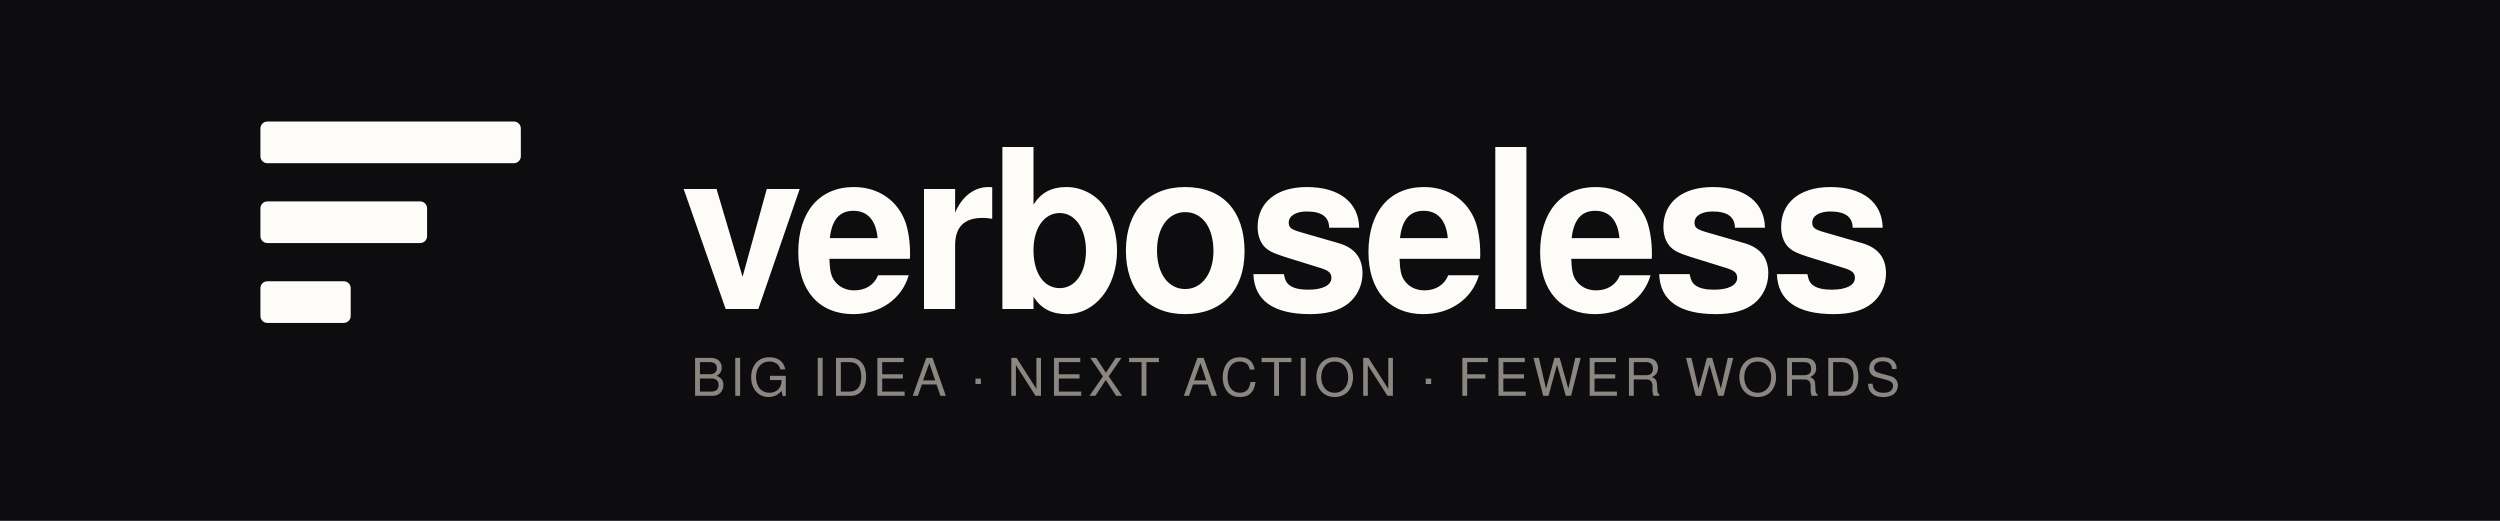
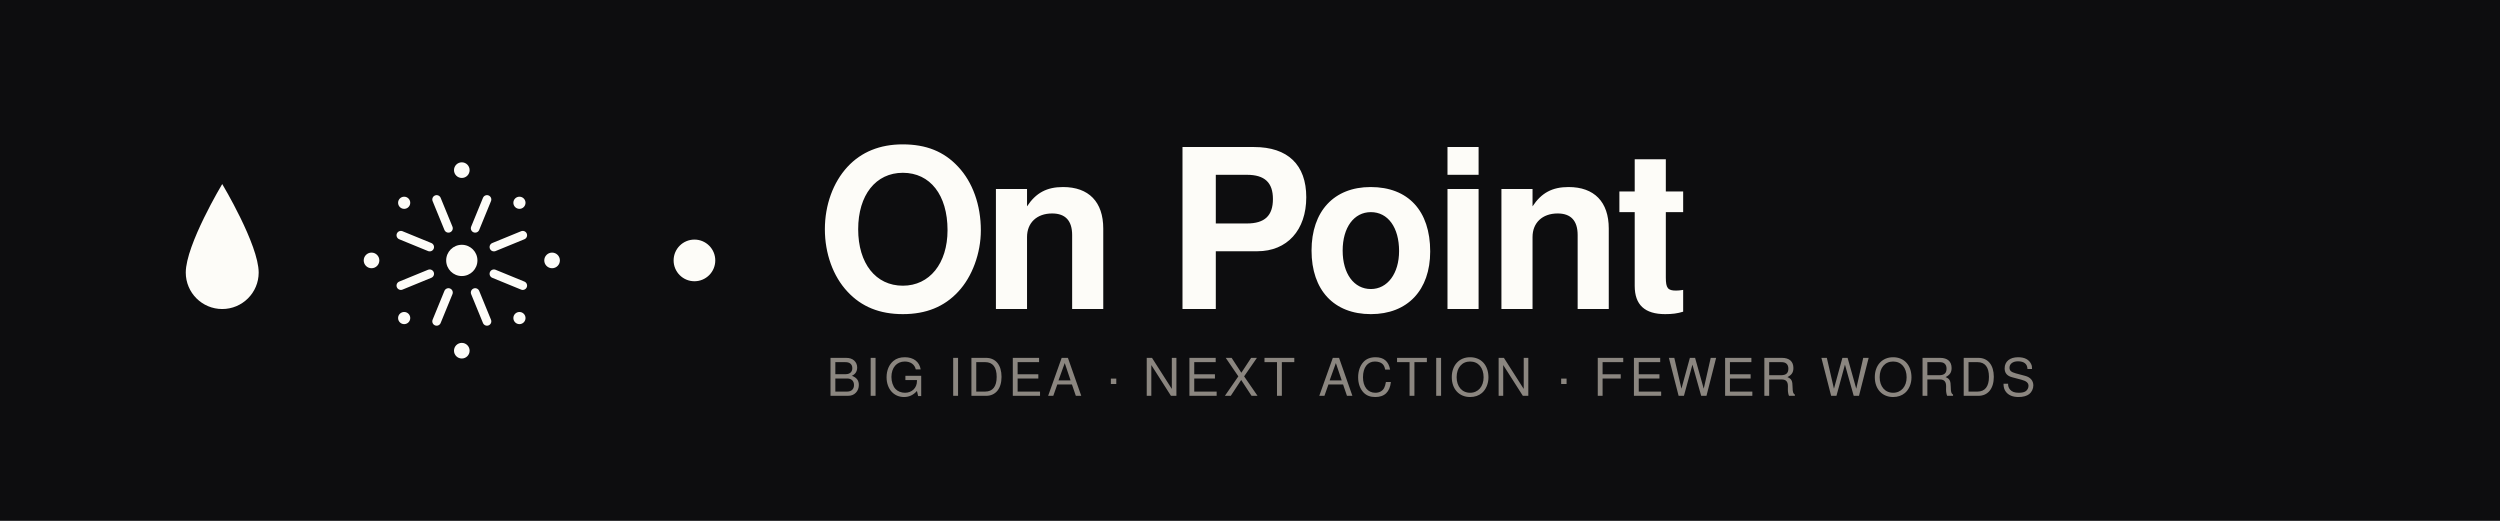
- <svg xmlns="http://www.w3.org/2000/svg" viewBox="0 0 1440 300" width="1440" height="300" role="img" aria-label="verboseless — big idea, next action, fewer words">
+ <svg xmlns="http://www.w3.org/2000/svg" viewBox="0 0 1440 300" width="1440" height="300" role="img" aria-label="On Point — big idea, next action, fewer words">
  <defs>
    <style>
-     .bar { fill:#fdfcf8; }
-     /* The RESTING state is the compressed staircase — that is the logo, and it is
-        what the markup widths say, so a still frame or a no-animation renderer sees
-        it too. Three equal bars would read as a hamburger icon.
-        The animation is a one-time reveal: equal, then compressed, then hold.
-        Staggered so it reads as idea, words, code. */
-     .b1 { animation:b1 700ms cubic-bezier(.2,.7,.3,1) 250ms 1 both; }
-     .b2 { animation:b2 700ms cubic-bezier(.2,.7,.3,1) 400ms 1 both; }
-     .b3 { animation:b3 700ms cubic-bezier(.2,.7,.3,1) 550ms 1 both; }
-     @keyframes b1 { from {width:210px;} to {width:150px;} }
-     @keyframes b2 { from {width:210px;} to {width:96px;}  }
-     @keyframes b3 { from {width:210px;} to {width:52px;}  }
+     .ink { fill:#fdfcf8; }
+     .stk { fill:none; stroke:#fdfcf8; stroke-width:5; stroke-linecap:round; }
+     /* The mark reads left to right, which is the whole product in three beats:
+        a drop lands, it scatters into a splash, it resolves to one point.
+        The RESTING state IS the finished mark — the markup draws the end state, so a
+        still frame or a no-animation renderer sees all three beats. The animation is
+        a one-time reveal in that same order. */
+     .b1 { animation:fall  500ms cubic-bezier(.2,.7,.3,1)  200ms 1 both; }
+     .b2 { animation:burst 620ms cubic-bezier(.2,.7,.3,1)  520ms 1 both; }
+     .b3 { animation:land  460ms cubic-bezier(.2,1.7,.4,1) 900ms 1 both; }
+     @keyframes fall  { from { opacity:0; transform:translateY(-26px); }
+                        to   { opacity:1; transform:translateY(0); } }
+     @keyframes burst { from { opacity:0; transform:scale(.3); }
+                        to   { opacity:1; transform:scale(1); } }
+     @keyframes land  { from { opacity:0; transform:scale(0); }
+                        to   { opacity:1; transform:scale(1); } }
    @media (prefers-reduced-motion:reduce) { .b1,.b2,.b3 { animation:none; } }
  </style>
  </defs>
  <rect width="1440" height="300" fill="#0d0d0f" />
-   <rect class="bar b1" x="150" y="70" width="150" height="24" rx="4" />
-   <rect class="bar b2" x="150" y="116" width="96" height="24" rx="4" />
-   <rect class="bar b3" x="150" y="162" width="52" height="24" rx="4" />
-   <text x="392" y="178" fill="#fdfcf8" font-family="ui-sans-serif,-apple-system,'Segoe UI',Helvetica,Arial,sans-serif" font-size="128" font-weight="700" letter-spacing="-4">verboseless</text>
-   <text x="398" y="228" fill="#8b8680" font-family="ui-sans-serif,-apple-system,'Segoe UI',Helvetica,Arial,sans-serif" font-size="30" letter-spacing="2.5">BIG IDEA · NEXT ACTION · FEWER WORDS</text>
+   <g class="b1" transform="translate(128 150)" transform-origin="0px 0px">
+     <path class="ink" d="M0 -44 C0 -44 21 -9 21 7 A21 21 0 1 1 -21 7 C-21 -9 0 -44 0 -44 Z" />
+   </g>
+   <g class="b2" transform="translate(266 150)" transform-origin="0px 0px">
+     <circle class="ink" cx="0" cy="0" r="9" />
+     <path class="stk" d="M18.5 7.7 L35.1 14.5" />
+     <path class="stk" d="M7.7 18.5 L14.5 35.1" />
+     <path class="stk" d="M-7.7 18.5 L-14.5 35.1" />
+     <path class="stk" d="M-18.5 7.7 L-35.1 14.5" />
+     <path class="stk" d="M-18.5 -7.7 L-35.1 -14.5" />
+     <path class="stk" d="M-7.7 -18.5 L-14.5 -35.1" />
+     <path class="stk" d="M7.7 -18.5 L14.5 -35.1" />
+     <path class="stk" d="M18.5 -7.7 L35.1 -14.5" />
+     <circle class="ink" cx="52" cy="0" r="4.5" />
+     <circle class="ink" cx="33.2" cy="33.2" r="3.5" />
+     <circle class="ink" cx="0" cy="52" r="4.5" />
+     <circle class="ink" cx="-33.2" cy="33.2" r="3.5" />
+     <circle class="ink" cx="-52" cy="0" r="4.5" />
+     <circle class="ink" cx="-33.2" cy="-33.2" r="3.5" />
+     <circle class="ink" cx="0" cy="-52" r="4.5" />
+     <circle class="ink" cx="33.2" cy="-33.2" r="3.5" />
+   </g>
+   <g class="b3" transform="translate(400 150)" transform-origin="0px 0px">
+     <circle class="ink" cx="0" cy="0" r="12" />
+   </g>
+   <text x="470" y="178" fill="#fdfcf8" font-family="ui-sans-serif,-apple-system,'Segoe UI',Helvetica,Arial,sans-serif" font-size="128" font-weight="700" letter-spacing="-4">On Point</text>
+   <text x="476" y="228" fill="#8b8680" font-family="ui-sans-serif,-apple-system,'Segoe UI',Helvetica,Arial,sans-serif" font-size="30" letter-spacing="2.5">BIG IDEA · NEXT ACTION · FEWER WORDS</text>
</svg>
